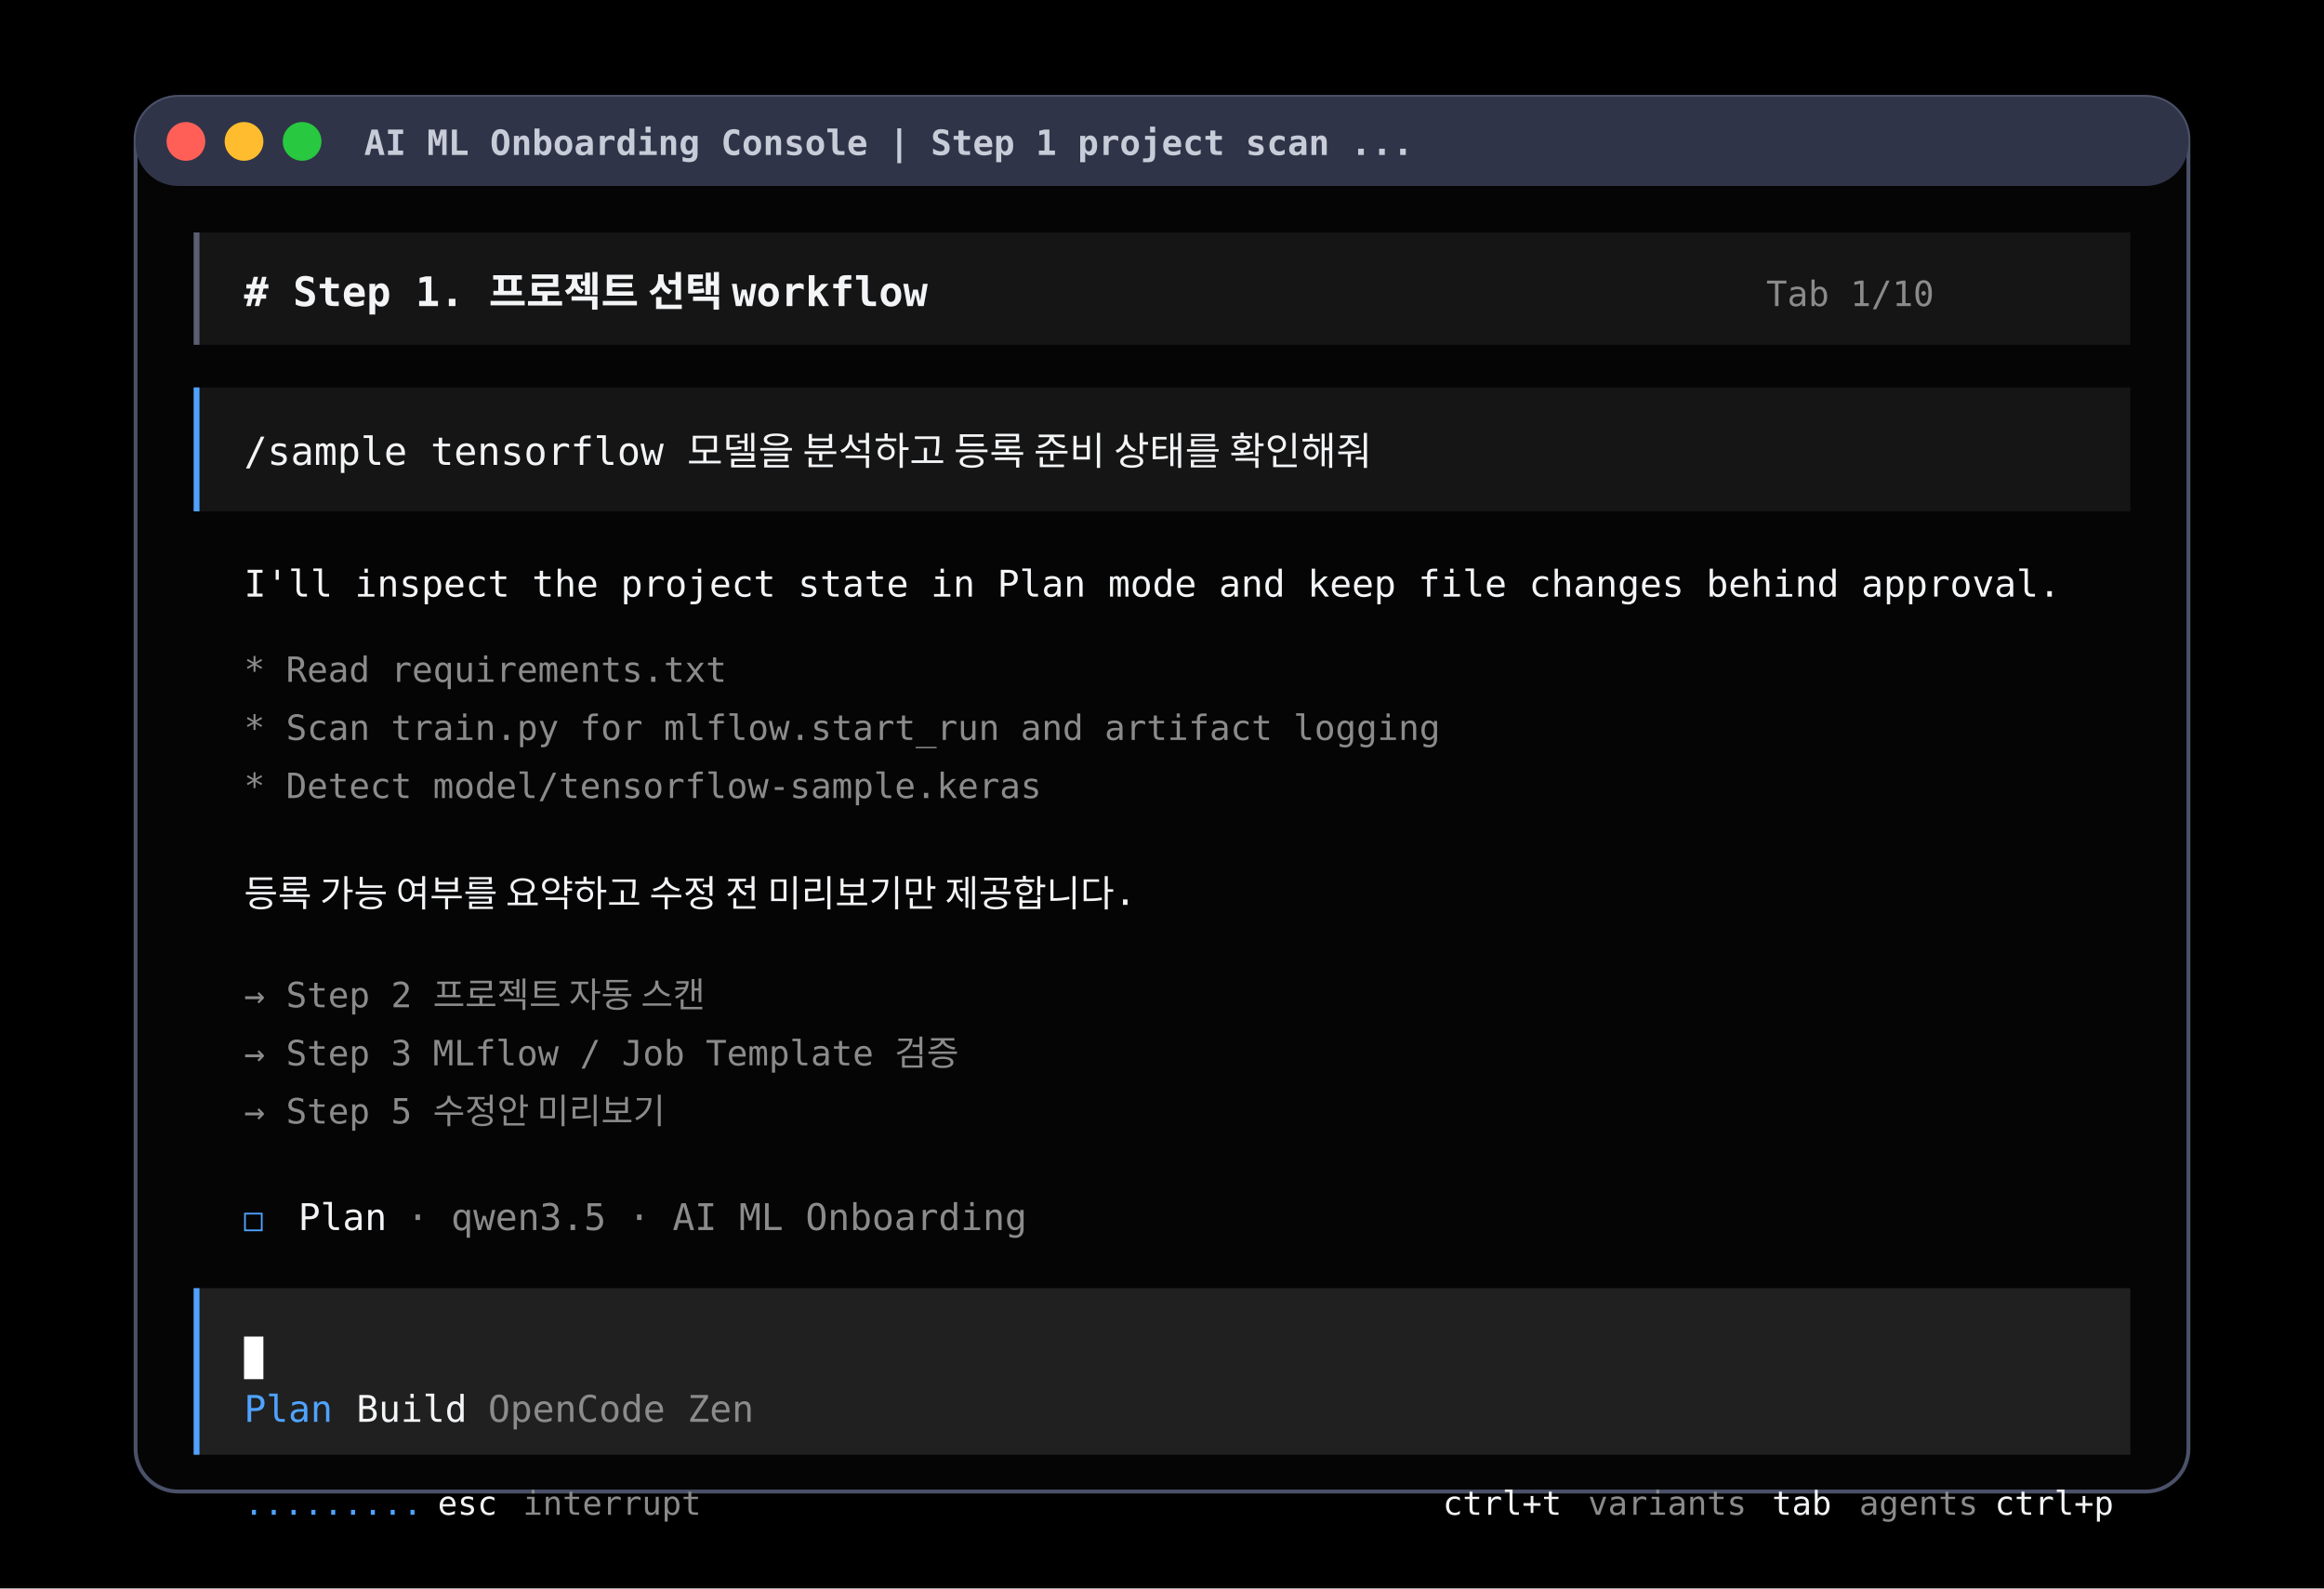
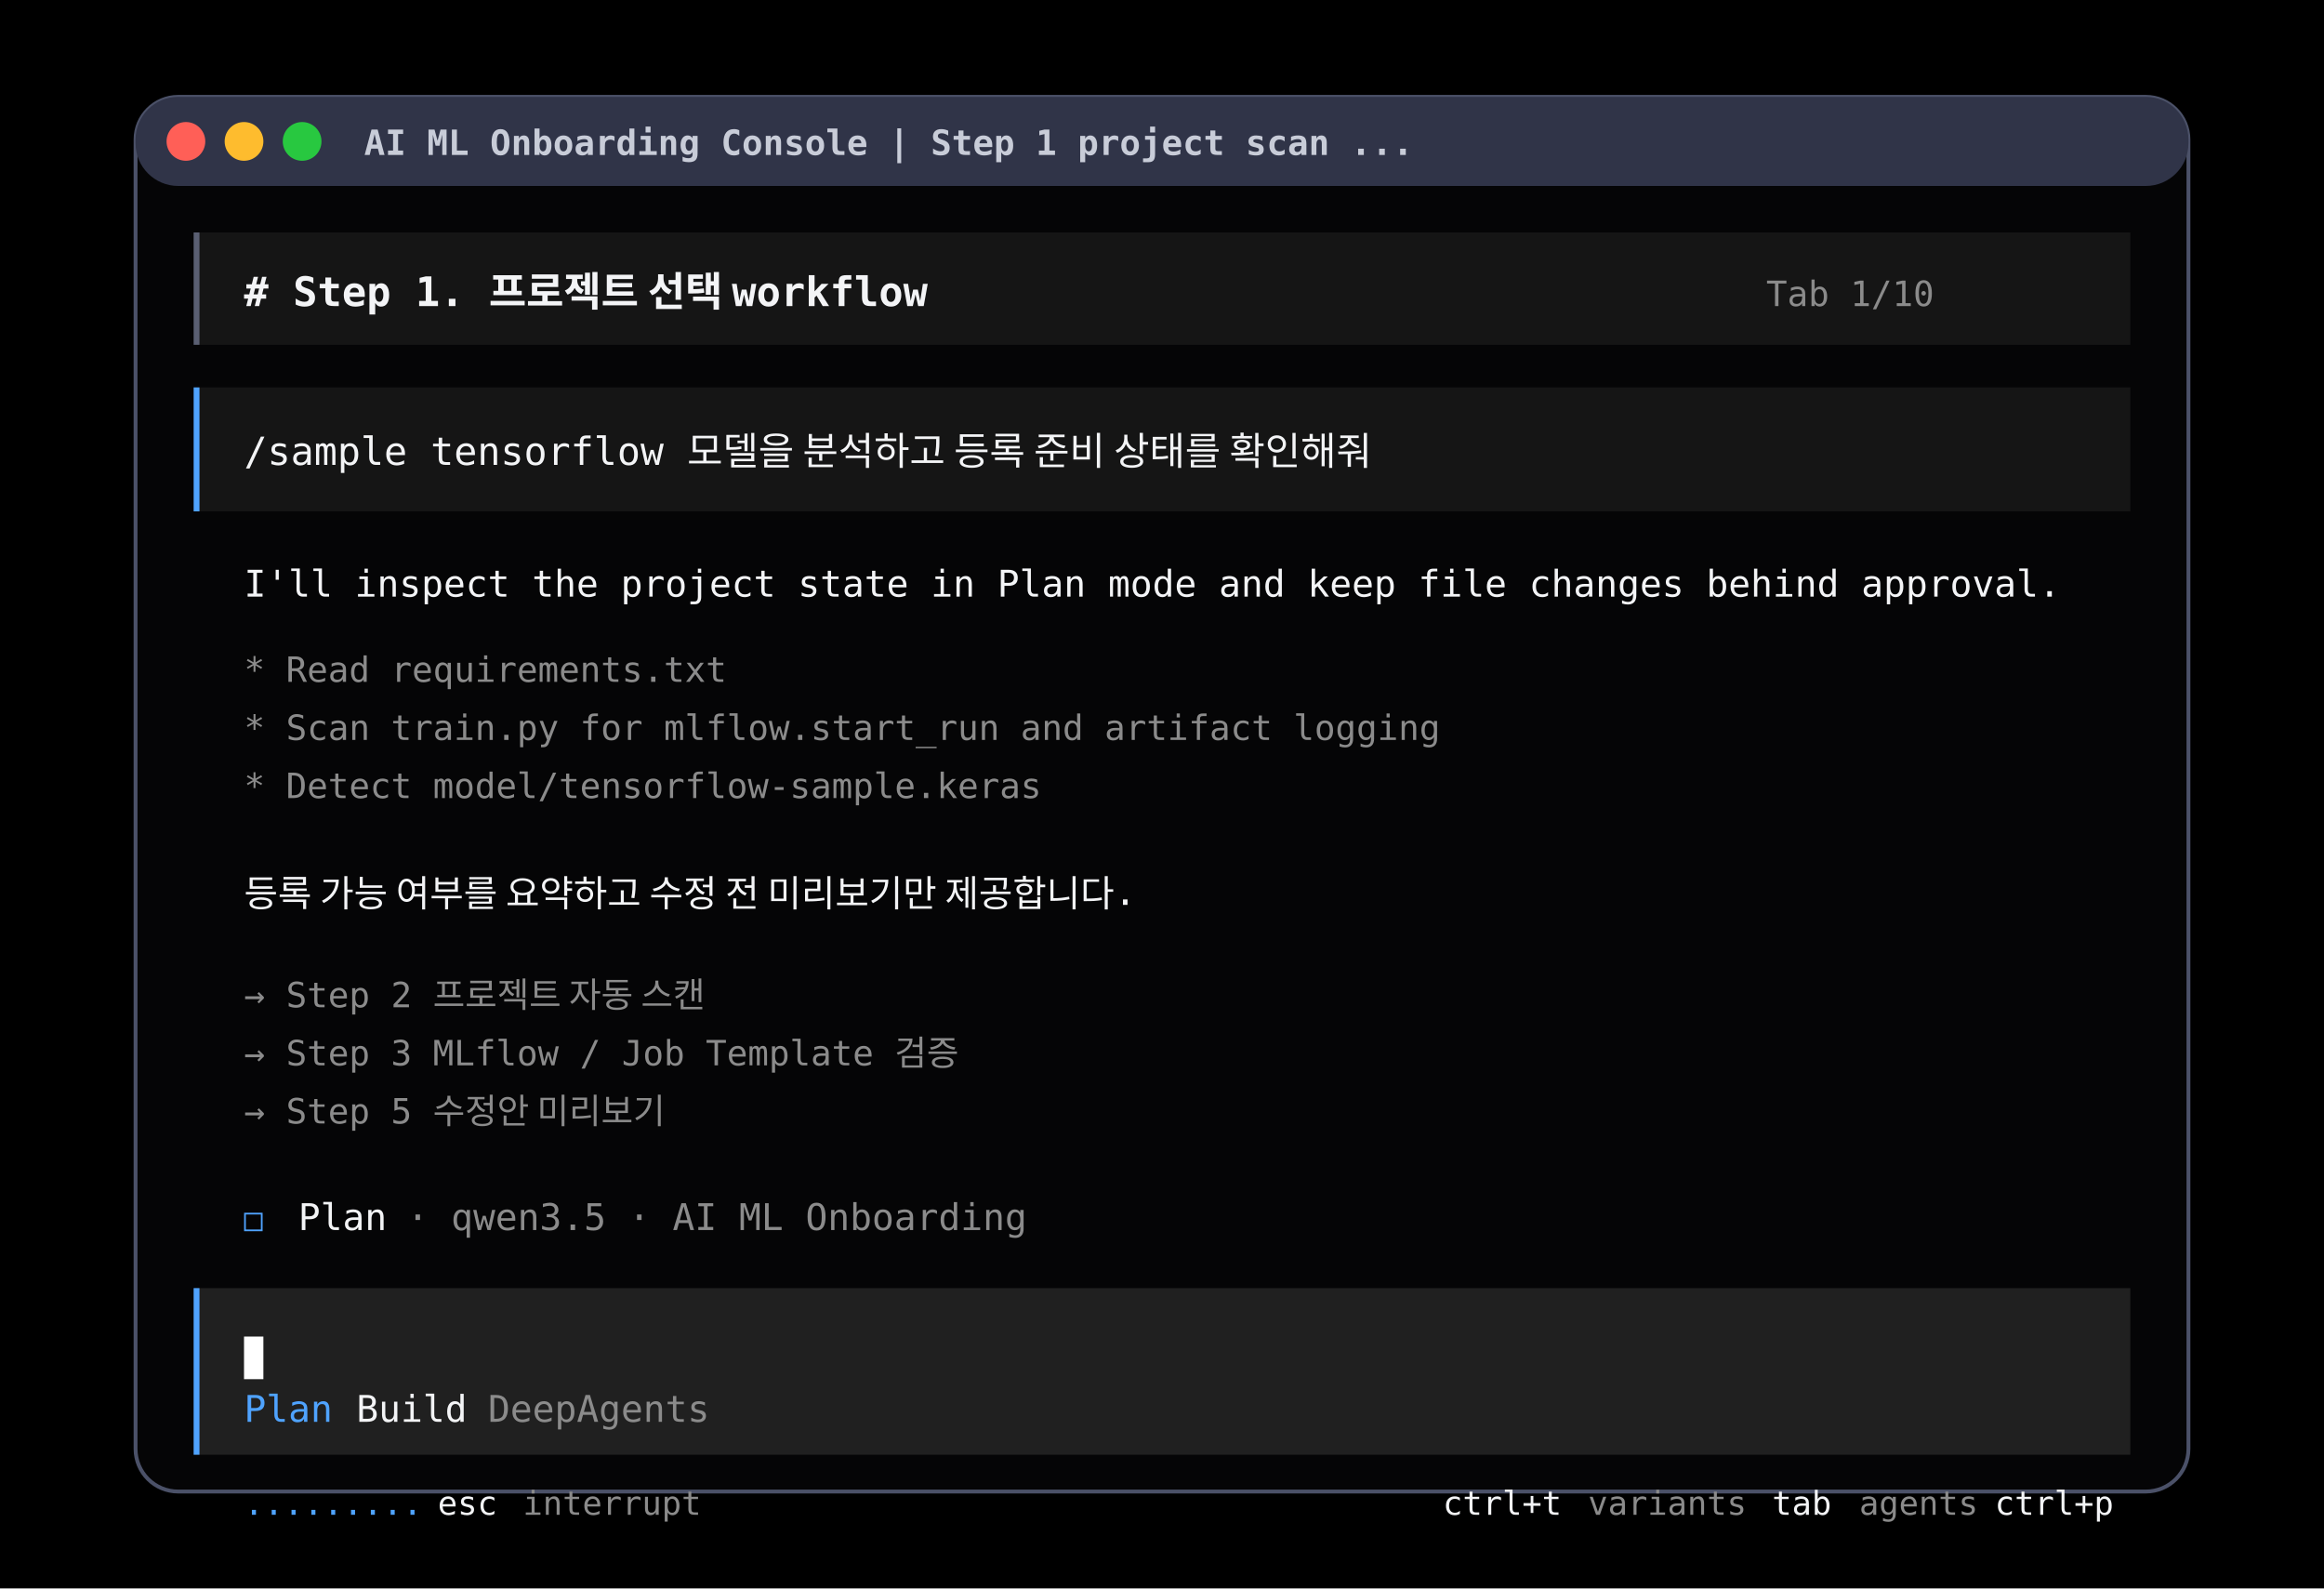
- <svg xmlns="http://www.w3.org/2000/svg" width="1200" height="820" viewBox="0 0 1200 820" role="img" aria-label="AI ML Onboarding opencode inspired TUI preview">
+ <svg xmlns="http://www.w3.org/2000/svg" width="1200" height="820" viewBox="0 0 1200 820" role="img" aria-label="AI ML Onboarding DeepAgents TUI preview">
  <rect width="1200" height="820" fill="#000000" />
  <rect x="70" y="50" width="1060" height="720" rx="22" fill="#050506" stroke="#4b5168" stroke-width="2" />
  <rect x="70" y="50" width="1060" height="46" rx="22" fill="#303448" />
  <circle cx="96" cy="73" r="10" fill="#ff5f57" />
  <circle cx="126" cy="73" r="10" fill="#febc2e" />
  <circle cx="156" cy="73" r="10" fill="#28c840" />
  <text x="188" y="80" fill="#c8ccd8" font-family="ui-monospace, SFMono-Regular, Consolas, monospace" font-size="18" font-weight="700">AI ML Onboarding Console | Step 1 project scan ...</text>
  <rect x="100" y="120" width="1000" height="58" fill="#151515" />
  <rect x="100" y="120" width="3" height="58" fill="#5a5f72" />
  <text x="126" y="158" fill="#f3f4f6" font-family="ui-monospace, SFMono-Regular, Consolas, monospace" font-size="21" font-weight="700"># Step 1. 프로젝트 선택 workflow</text>
  <text x="912" y="158" fill="#8b8b8b" font-family="ui-monospace, SFMono-Regular, Consolas, monospace" font-size="18">Tab 1/10</text>
  <rect x="100" y="200" width="1000" height="64" fill="#151515" />
  <rect x="100" y="200" width="3" height="64" fill="#4fa3ff" />
  <text x="126" y="240" fill="#f3f4f6" font-family="ui-monospace, SFMono-Regular, Consolas, monospace" font-size="20">/sample tensorflow 모델을 분석하고 등록 준비 상태를 확인해줘</text>
  <text x="126" y="308" fill="#f3f4f6" font-family="ui-monospace, SFMono-Regular, Consolas, monospace" font-size="19">I'll inspect the project state in Plan mode and keep file changes behind approval.</text>
  <text x="126" y="352" fill="#8b8b8b" font-family="ui-monospace, SFMono-Regular, Consolas, monospace" font-size="18">* Read requirements.txt</text>
  <text x="126" y="382" fill="#8b8b8b" font-family="ui-monospace, SFMono-Regular, Consolas, monospace" font-size="18">* Scan train.py for mlflow.start_run and artifact logging</text>
  <text x="126" y="412" fill="#8b8b8b" font-family="ui-monospace, SFMono-Regular, Consolas, monospace" font-size="18">* Detect model/tensorflow-sample.keras</text>
  <text x="126" y="468" fill="#f3f4f6" font-family="ui-monospace, SFMono-Regular, Consolas, monospace" font-size="19">등록 가능 여부를 요약하고 수정 전 미리보기만 제공합니다.</text>
  <text x="126" y="520" fill="#8b8b8b" font-family="ui-monospace, SFMono-Regular, Consolas, monospace" font-size="18">→ Step 2 프로젝트 자동 스캔</text>
  <text x="126" y="550" fill="#8b8b8b" font-family="ui-monospace, SFMono-Regular, Consolas, monospace" font-size="18">→ Step 3 MLflow / Job Template 검증</text>
  <text x="126" y="580" fill="#8b8b8b" font-family="ui-monospace, SFMono-Regular, Consolas, monospace" font-size="18">→ Step 5 수정안 미리보기</text>
  <text x="126" y="635" fill="#4fa3ff" font-family="ui-monospace, SFMono-Regular, Consolas, monospace" font-size="16">□</text>
  <text x="154" y="635" fill="#f3f4f6" font-family="ui-monospace, SFMono-Regular, Consolas, monospace" font-size="19">Plan</text>
  <text x="210" y="635" fill="#8b8b8b" font-family="ui-monospace, SFMono-Regular, Consolas, monospace" font-size="19">· qwen3.5 · AI ML Onboarding</text>
  <rect x="100" y="665" width="1000" height="86" fill="#202020" />
  <rect x="100" y="665" width="3" height="86" fill="#4fa3ff" />
  <rect x="126" y="690" width="10" height="22" fill="#ffffff" />
  <text x="126" y="734" fill="#4fa3ff" font-family="ui-monospace, SFMono-Regular, Consolas, monospace" font-size="19">Plan</text>
  <text x="184" y="734" fill="#f3f4f6" font-family="ui-monospace, SFMono-Regular, Consolas, monospace" font-size="19">Build</text>
-   <text x="252" y="734" fill="#8b8b8b" font-family="ui-monospace, SFMono-Regular, Consolas, monospace" font-size="19">OpenCode Zen</text>
+   <text x="252" y="734" fill="#8b8b8b" font-family="ui-monospace, SFMono-Regular, Consolas, monospace" font-size="19">DeepAgents</text>
  <text x="126" y="782" fill="#4fa3ff" font-family="ui-monospace, SFMono-Regular, Consolas, monospace" font-size="17">.........</text>
  <text x="226" y="782" fill="#f3f4f6" font-family="ui-monospace, SFMono-Regular, Consolas, monospace" font-size="17">esc</text>
  <text x="270" y="782" fill="#8b8b8b" font-family="ui-monospace, SFMono-Regular, Consolas, monospace" font-size="17">interrupt</text>
  <text x="745" y="782" fill="#f3f4f6" font-family="ui-monospace, SFMono-Regular, Consolas, monospace" font-size="17">ctrl+t</text>
  <text x="820" y="782" fill="#8b8b8b" font-family="ui-monospace, SFMono-Regular, Consolas, monospace" font-size="17">variants</text>
  <text x="915" y="782" fill="#f3f4f6" font-family="ui-monospace, SFMono-Regular, Consolas, monospace" font-size="17">tab</text>
  <text x="960" y="782" fill="#8b8b8b" font-family="ui-monospace, SFMono-Regular, Consolas, monospace" font-size="17">agents</text>
  <text x="1030" y="782" fill="#f3f4f6" font-family="ui-monospace, SFMono-Regular, Consolas, monospace" font-size="17">ctrl+p</text>
</svg>
